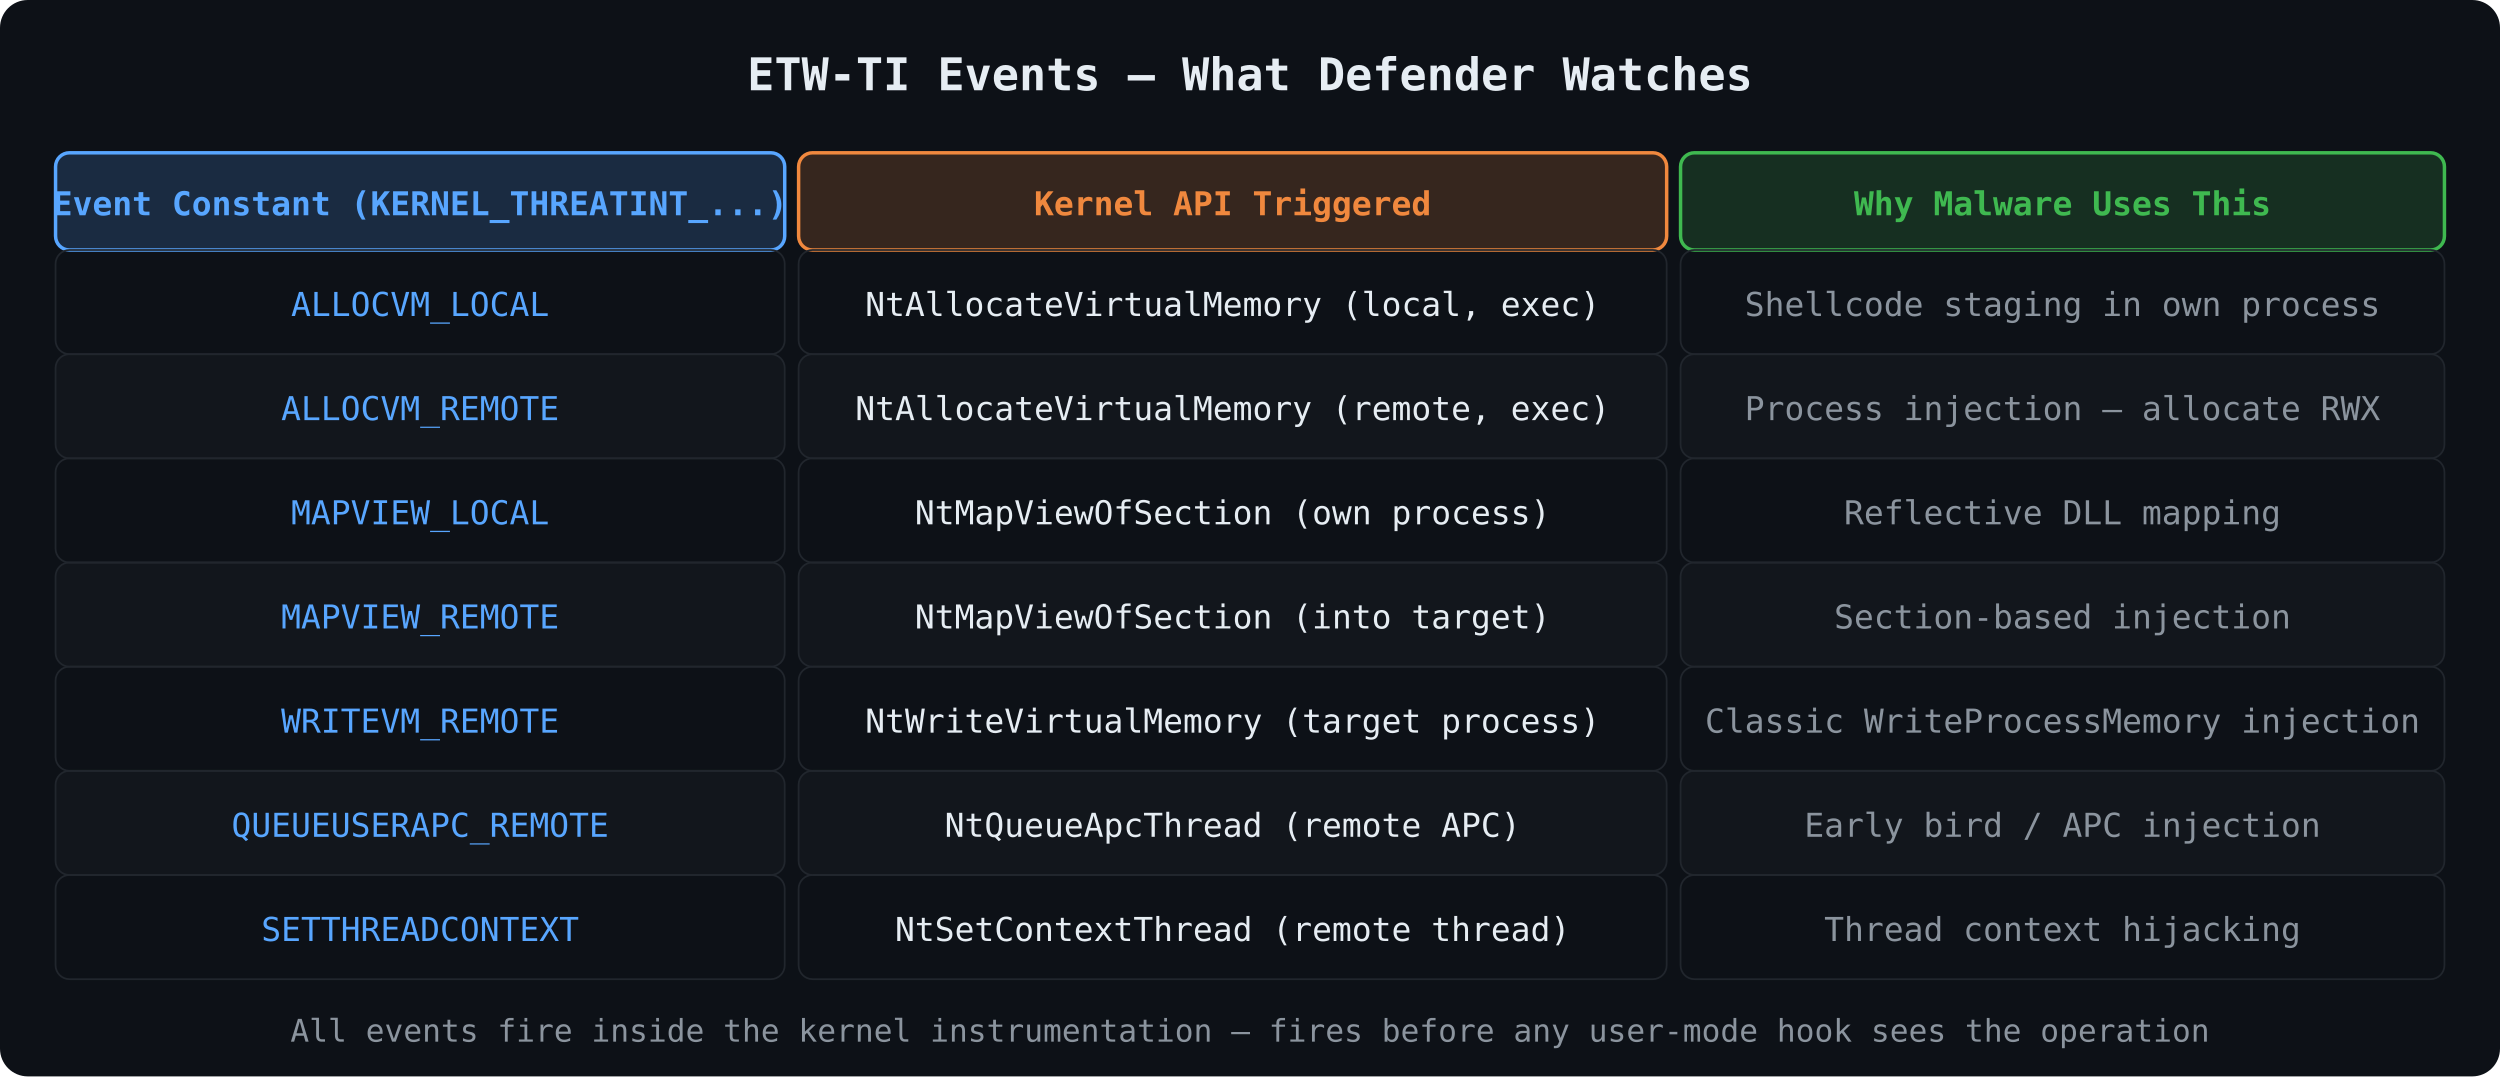
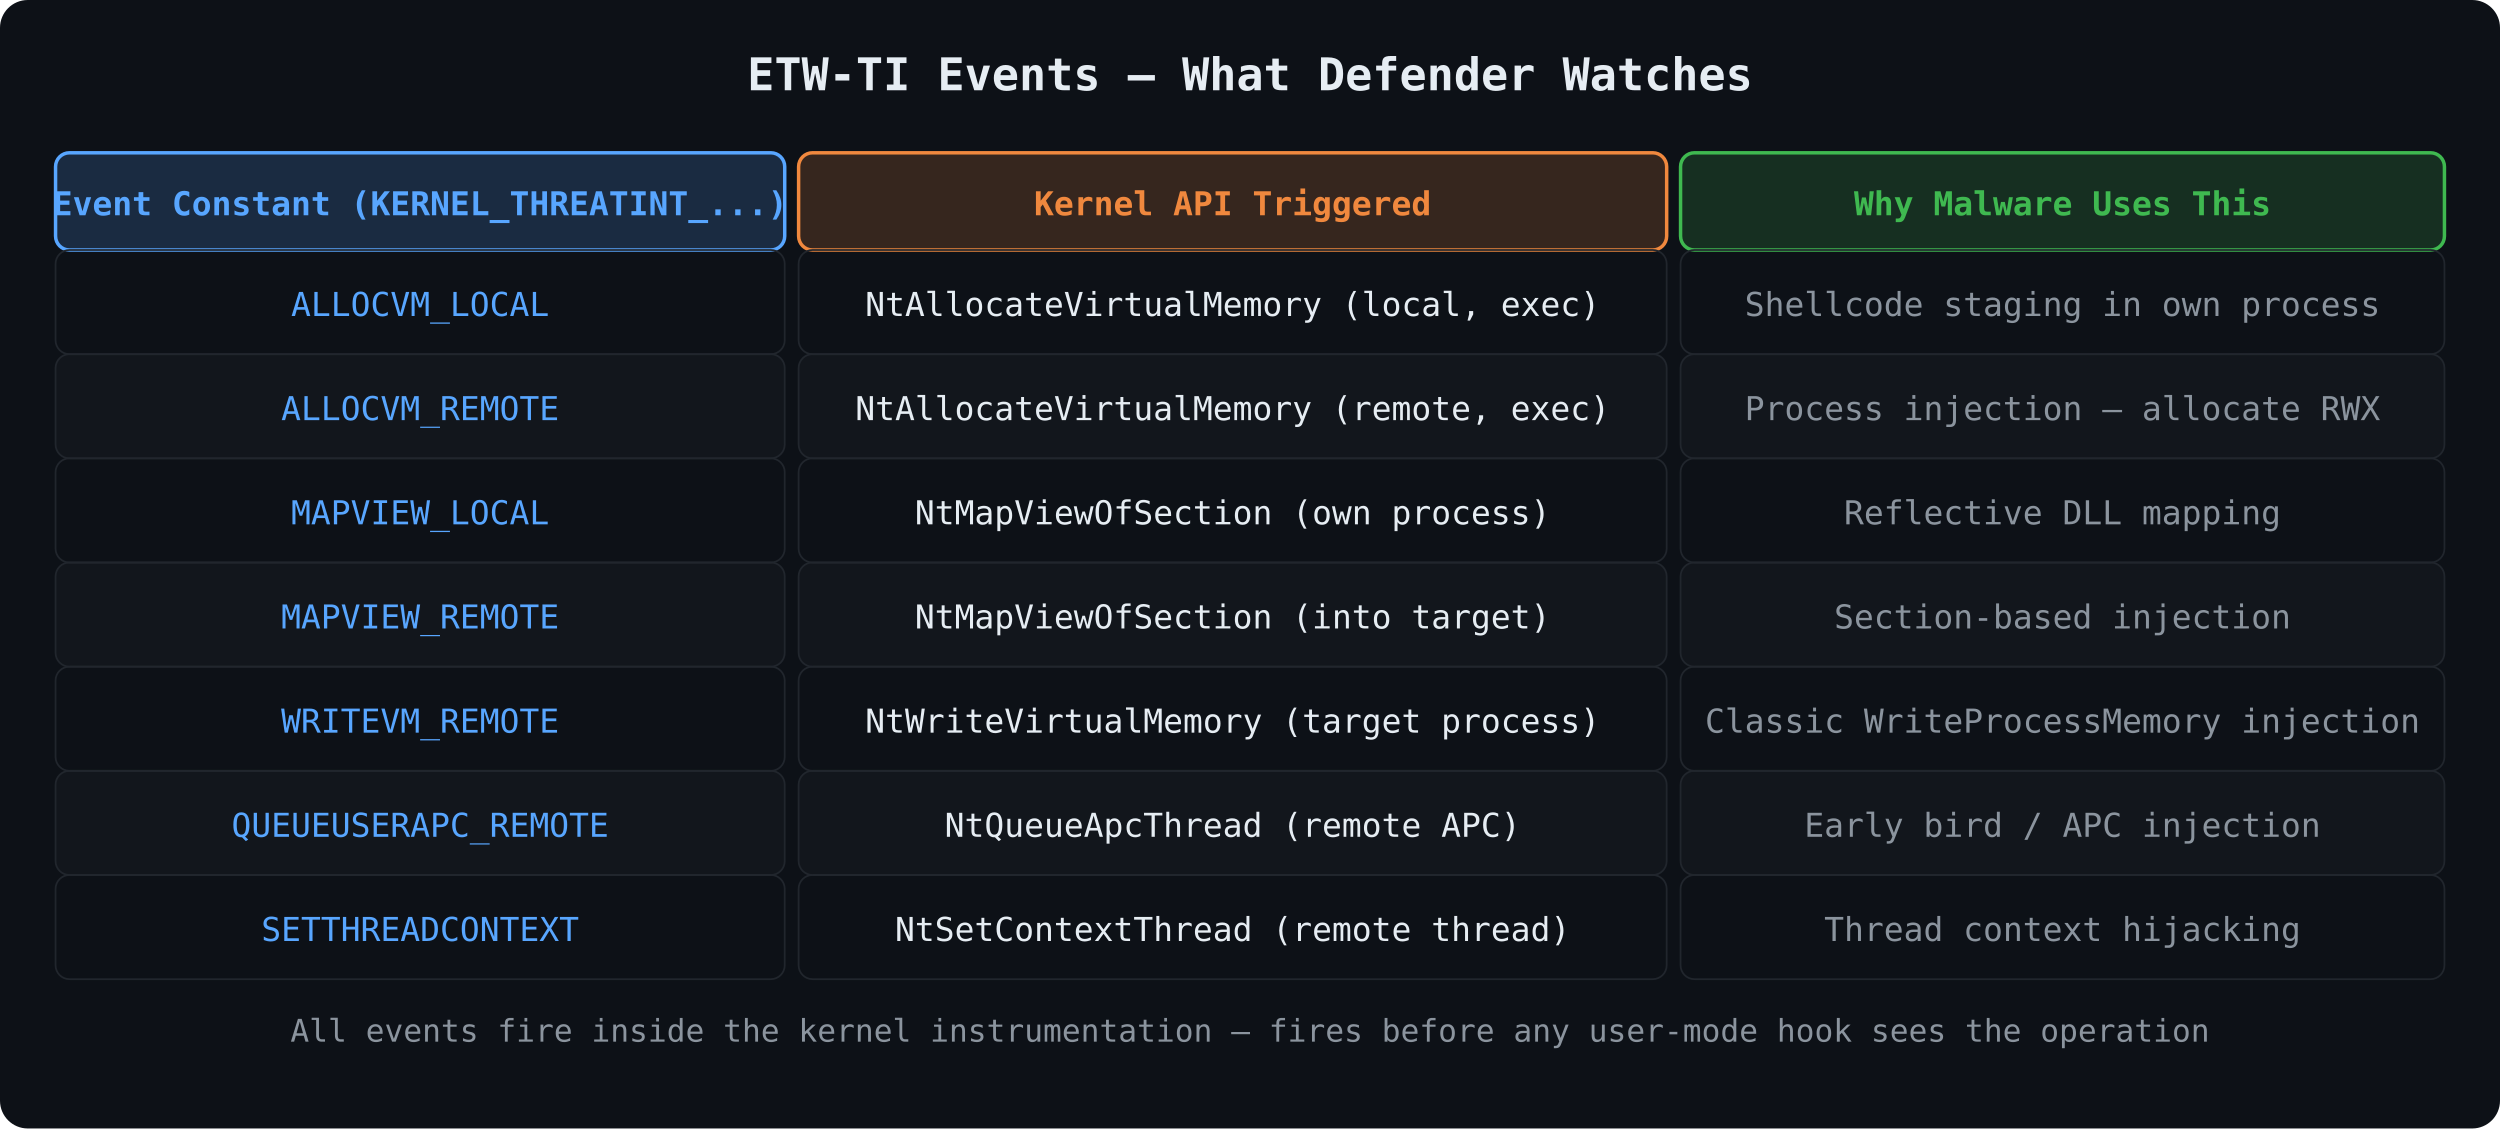
- <svg xmlns="http://www.w3.org/2000/svg" width="720" height="310" viewBox="0 0 720 310">
-   <rect x="0" y="0" width="720" height="310" fill="#0d1117" stroke="none" stroke-width="0" rx="8" />
+ <svg xmlns="http://www.w3.org/2000/svg" width="720" height="325" viewBox="0 0 720 325">
+   <rect x="0" y="0" width="720" height="325" fill="#0d1117" stroke="none" stroke-width="0" rx="8" />
  <text x="360" y="26" fill="#e6edf3" font-size="13" font-family="JetBrains Mono,Consolas,monospace" font-weight="bold" text-anchor="middle">ETW-TI Events — What Defender Watches</text>
  <rect x="16" y="44" width="210" height="28" fill="rgba(88,166,255,0.18)" stroke="#58a6ff" stroke-width="1" rx="4" />
  <text x="121" y="62" fill="#58a6ff" font-size="9.5" font-family="JetBrains Mono,Consolas,monospace" font-weight="bold" text-anchor="middle">Event Constant (KERNEL_THREATINT_...)</text>
  <rect x="230" y="44" width="250" height="28" fill="rgba(240,136,62,0.18)" stroke="#f0883e" stroke-width="1" rx="4" />
  <text x="355" y="62" fill="#f0883e" font-size="9.5" font-family="JetBrains Mono,Consolas,monospace" font-weight="bold" text-anchor="middle">Kernel API Triggered</text>
  <rect x="484" y="44" width="220" height="28" fill="rgba(63,185,80,0.18)" stroke="#3fb950" stroke-width="1" rx="4" />
  <text x="594" y="62" fill="#3fb950" font-size="9.5" font-family="JetBrains Mono,Consolas,monospace" font-weight="bold" text-anchor="middle">Why Malware Uses This</text>
  <rect x="16" y="72" width="210" height="30" fill="none" stroke="#21262d" stroke-width="0.5" rx="4" />
  <text x="121" y="91" fill="#58a6ff" font-size="9.5" font-family="JetBrains Mono,Consolas,monospace" text-anchor="middle">ALLOCVM_LOCAL</text>
  <rect x="230" y="72" width="250" height="30" fill="none" stroke="#21262d" stroke-width="0.5" rx="4" />
  <text x="355" y="91" fill="#e6edf3" font-size="9.5" font-family="JetBrains Mono,Consolas,monospace" text-anchor="middle">NtAllocateVirtualMemory  (local, exec)</text>
  <rect x="484" y="72" width="220" height="30" fill="none" stroke="#21262d" stroke-width="0.5" rx="4" />
  <text x="594" y="91" fill="#8b949e" font-size="9.5" font-family="JetBrains Mono,Consolas,monospace" text-anchor="middle">Shellcode staging in own process</text>
  <rect x="16" y="102" width="210" height="30" fill="rgba(255,255,255,0.02)" stroke="#21262d" stroke-width="0.5" rx="4" />
  <text x="121" y="121" fill="#58a6ff" font-size="9.5" font-family="JetBrains Mono,Consolas,monospace" text-anchor="middle">ALLOCVM_REMOTE</text>
  <rect x="230" y="102" width="250" height="30" fill="rgba(255,255,255,0.02)" stroke="#21262d" stroke-width="0.5" rx="4" />
  <text x="355" y="121" fill="#e6edf3" font-size="9.5" font-family="JetBrains Mono,Consolas,monospace" text-anchor="middle">NtAllocateVirtualMemory  (remote, exec)</text>
  <rect x="484" y="102" width="220" height="30" fill="rgba(255,255,255,0.02)" stroke="#21262d" stroke-width="0.5" rx="4" />
  <text x="594" y="121" fill="#8b949e" font-size="9.5" font-family="JetBrains Mono,Consolas,monospace" text-anchor="middle">Process injection — allocate RWX</text>
  <rect x="16" y="132" width="210" height="30" fill="none" stroke="#21262d" stroke-width="0.5" rx="4" />
  <text x="121" y="151" fill="#58a6ff" font-size="9.5" font-family="JetBrains Mono,Consolas,monospace" text-anchor="middle">MAPVIEW_LOCAL</text>
  <rect x="230" y="132" width="250" height="30" fill="none" stroke="#21262d" stroke-width="0.5" rx="4" />
  <text x="355" y="151" fill="#e6edf3" font-size="9.5" font-family="JetBrains Mono,Consolas,monospace" text-anchor="middle">NtMapViewOfSection  (own process)</text>
  <rect x="484" y="132" width="220" height="30" fill="none" stroke="#21262d" stroke-width="0.5" rx="4" />
  <text x="594" y="151" fill="#8b949e" font-size="9.5" font-family="JetBrains Mono,Consolas,monospace" text-anchor="middle">Reflective DLL mapping</text>
  <rect x="16" y="162" width="210" height="30" fill="rgba(255,255,255,0.02)" stroke="#21262d" stroke-width="0.5" rx="4" />
  <text x="121" y="181" fill="#58a6ff" font-size="9.5" font-family="JetBrains Mono,Consolas,monospace" text-anchor="middle">MAPVIEW_REMOTE</text>
  <rect x="230" y="162" width="250" height="30" fill="rgba(255,255,255,0.02)" stroke="#21262d" stroke-width="0.5" rx="4" />
  <text x="355" y="181" fill="#e6edf3" font-size="9.5" font-family="JetBrains Mono,Consolas,monospace" text-anchor="middle">NtMapViewOfSection  (into target)</text>
  <rect x="484" y="162" width="220" height="30" fill="rgba(255,255,255,0.02)" stroke="#21262d" stroke-width="0.5" rx="4" />
  <text x="594" y="181" fill="#8b949e" font-size="9.5" font-family="JetBrains Mono,Consolas,monospace" text-anchor="middle">Section-based injection</text>
  <rect x="16" y="192" width="210" height="30" fill="none" stroke="#21262d" stroke-width="0.5" rx="4" />
  <text x="121" y="211" fill="#58a6ff" font-size="9.5" font-family="JetBrains Mono,Consolas,monospace" text-anchor="middle">WRITEVM_REMOTE</text>
  <rect x="230" y="192" width="250" height="30" fill="none" stroke="#21262d" stroke-width="0.5" rx="4" />
  <text x="355" y="211" fill="#e6edf3" font-size="9.5" font-family="JetBrains Mono,Consolas,monospace" text-anchor="middle">NtWriteVirtualMemory  (target process)</text>
  <rect x="484" y="192" width="220" height="30" fill="none" stroke="#21262d" stroke-width="0.5" rx="4" />
  <text x="594" y="211" fill="#8b949e" font-size="9.5" font-family="JetBrains Mono,Consolas,monospace" text-anchor="middle">Classic WriteProcessMemory injection</text>
  <rect x="16" y="222" width="210" height="30" fill="rgba(255,255,255,0.02)" stroke="#21262d" stroke-width="0.5" rx="4" />
  <text x="121" y="241" fill="#58a6ff" font-size="9.5" font-family="JetBrains Mono,Consolas,monospace" text-anchor="middle">QUEUEUSERAPC_REMOTE</text>
  <rect x="230" y="222" width="250" height="30" fill="rgba(255,255,255,0.02)" stroke="#21262d" stroke-width="0.5" rx="4" />
  <text x="355" y="241" fill="#e6edf3" font-size="9.5" font-family="JetBrains Mono,Consolas,monospace" text-anchor="middle">NtQueueApcThread  (remote APC)</text>
  <rect x="484" y="222" width="220" height="30" fill="rgba(255,255,255,0.02)" stroke="#21262d" stroke-width="0.5" rx="4" />
  <text x="594" y="241" fill="#8b949e" font-size="9.5" font-family="JetBrains Mono,Consolas,monospace" text-anchor="middle">Early bird / APC injection</text>
  <rect x="16" y="252" width="210" height="30" fill="none" stroke="#21262d" stroke-width="0.5" rx="4" />
  <text x="121" y="271" fill="#58a6ff" font-size="9.5" font-family="JetBrains Mono,Consolas,monospace" text-anchor="middle">SETTHREADCONTEXT</text>
  <rect x="230" y="252" width="250" height="30" fill="none" stroke="#21262d" stroke-width="0.5" rx="4" />
  <text x="355" y="271" fill="#e6edf3" font-size="9.5" font-family="JetBrains Mono,Consolas,monospace" text-anchor="middle">NtSetContextThread  (remote thread)</text>
  <rect x="484" y="252" width="220" height="30" fill="none" stroke="#21262d" stroke-width="0.5" rx="4" />
  <text x="594" y="271" fill="#8b949e" font-size="9.5" font-family="JetBrains Mono,Consolas,monospace" text-anchor="middle">Thread context hijacking</text>
  <text x="360" y="300" fill="#8b949e" font-size="9" font-family="JetBrains Mono,Consolas,monospace" text-anchor="middle">All events fire inside the kernel instrumentation — fires before any user-mode hook sees the operation</text>
</svg>
